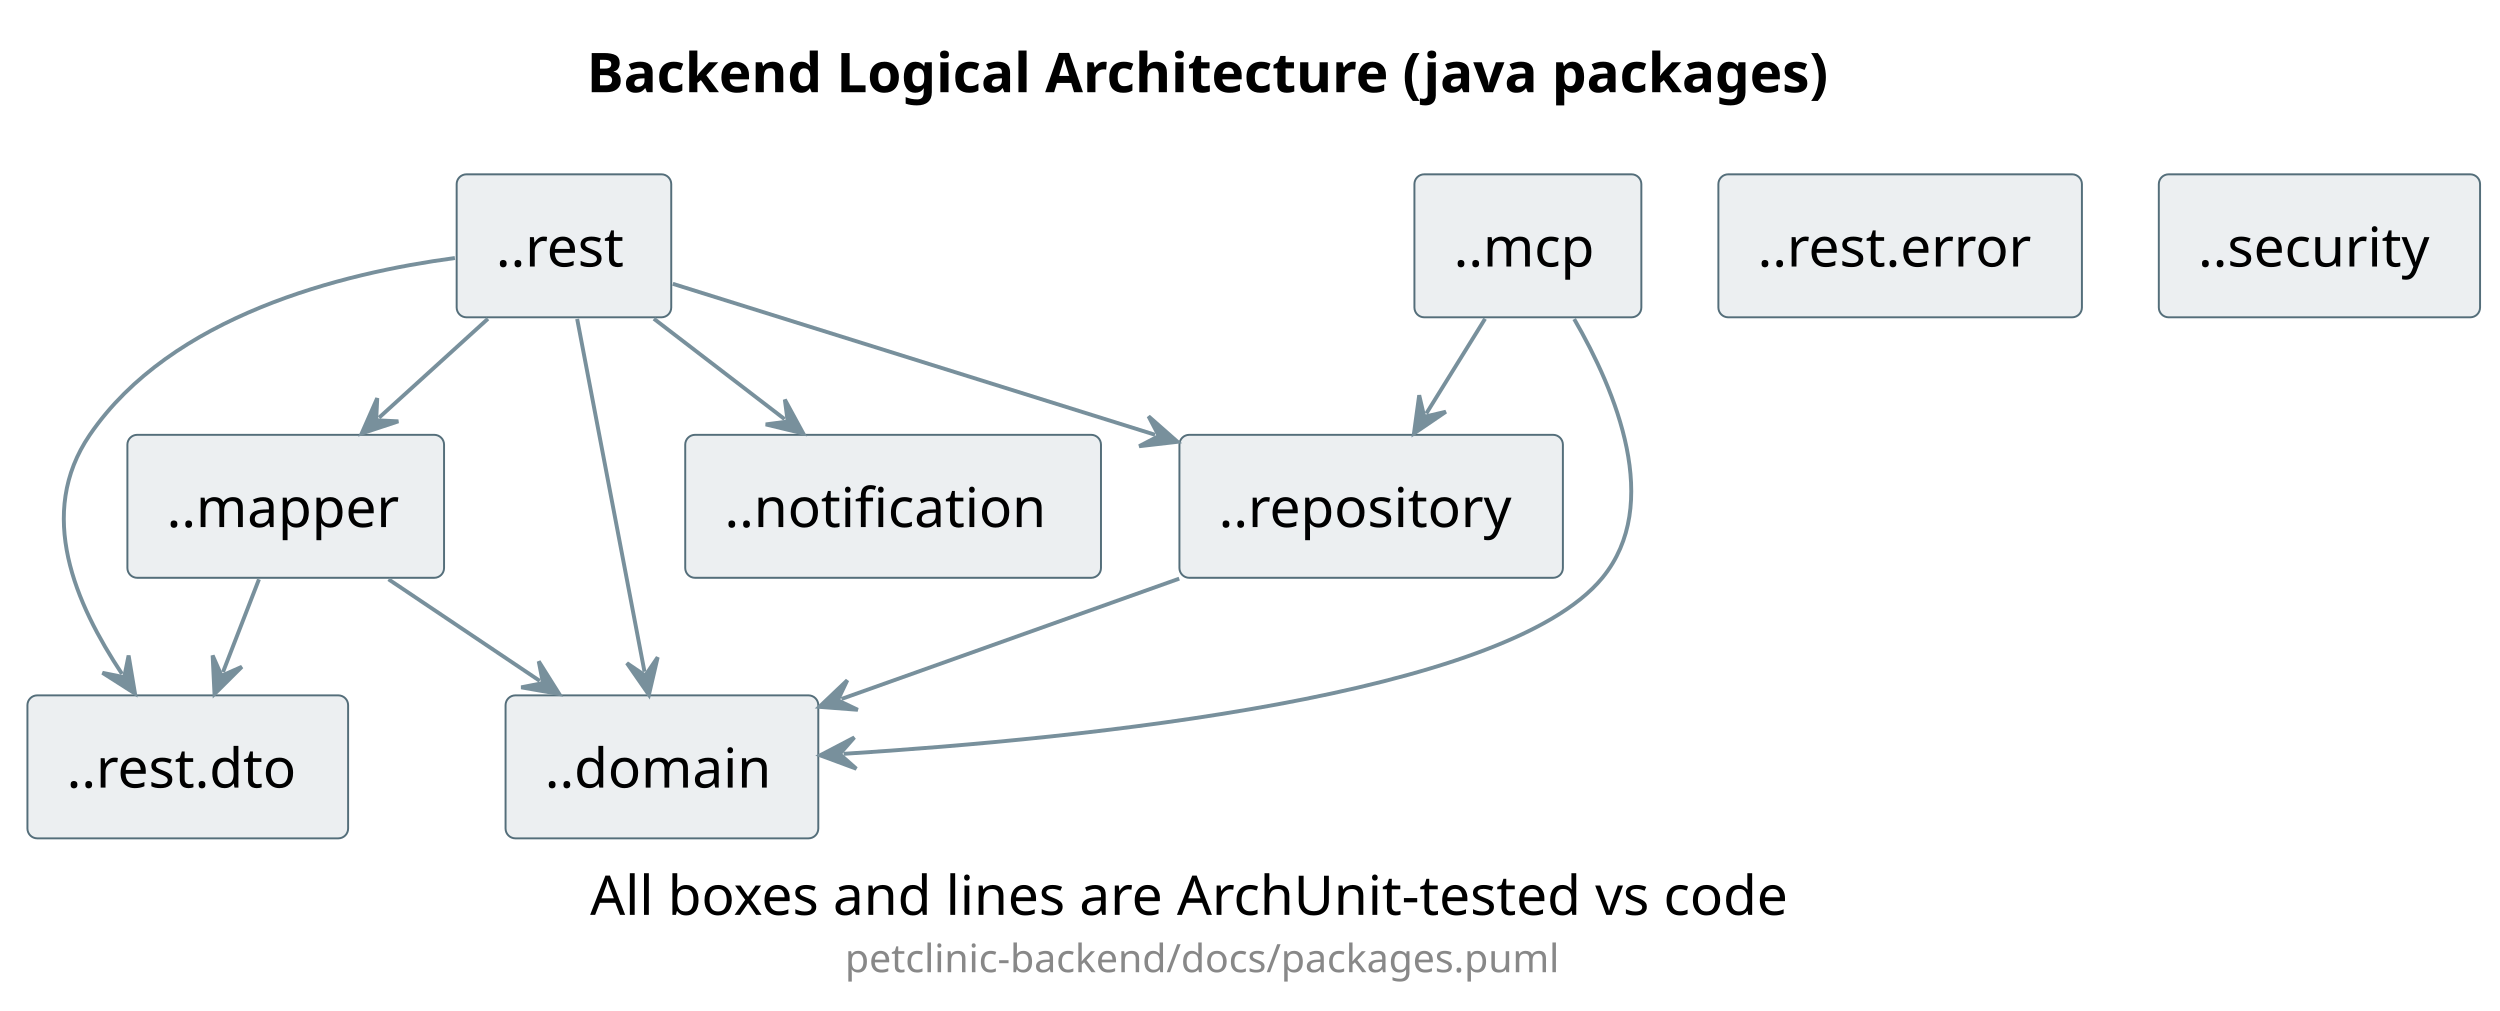
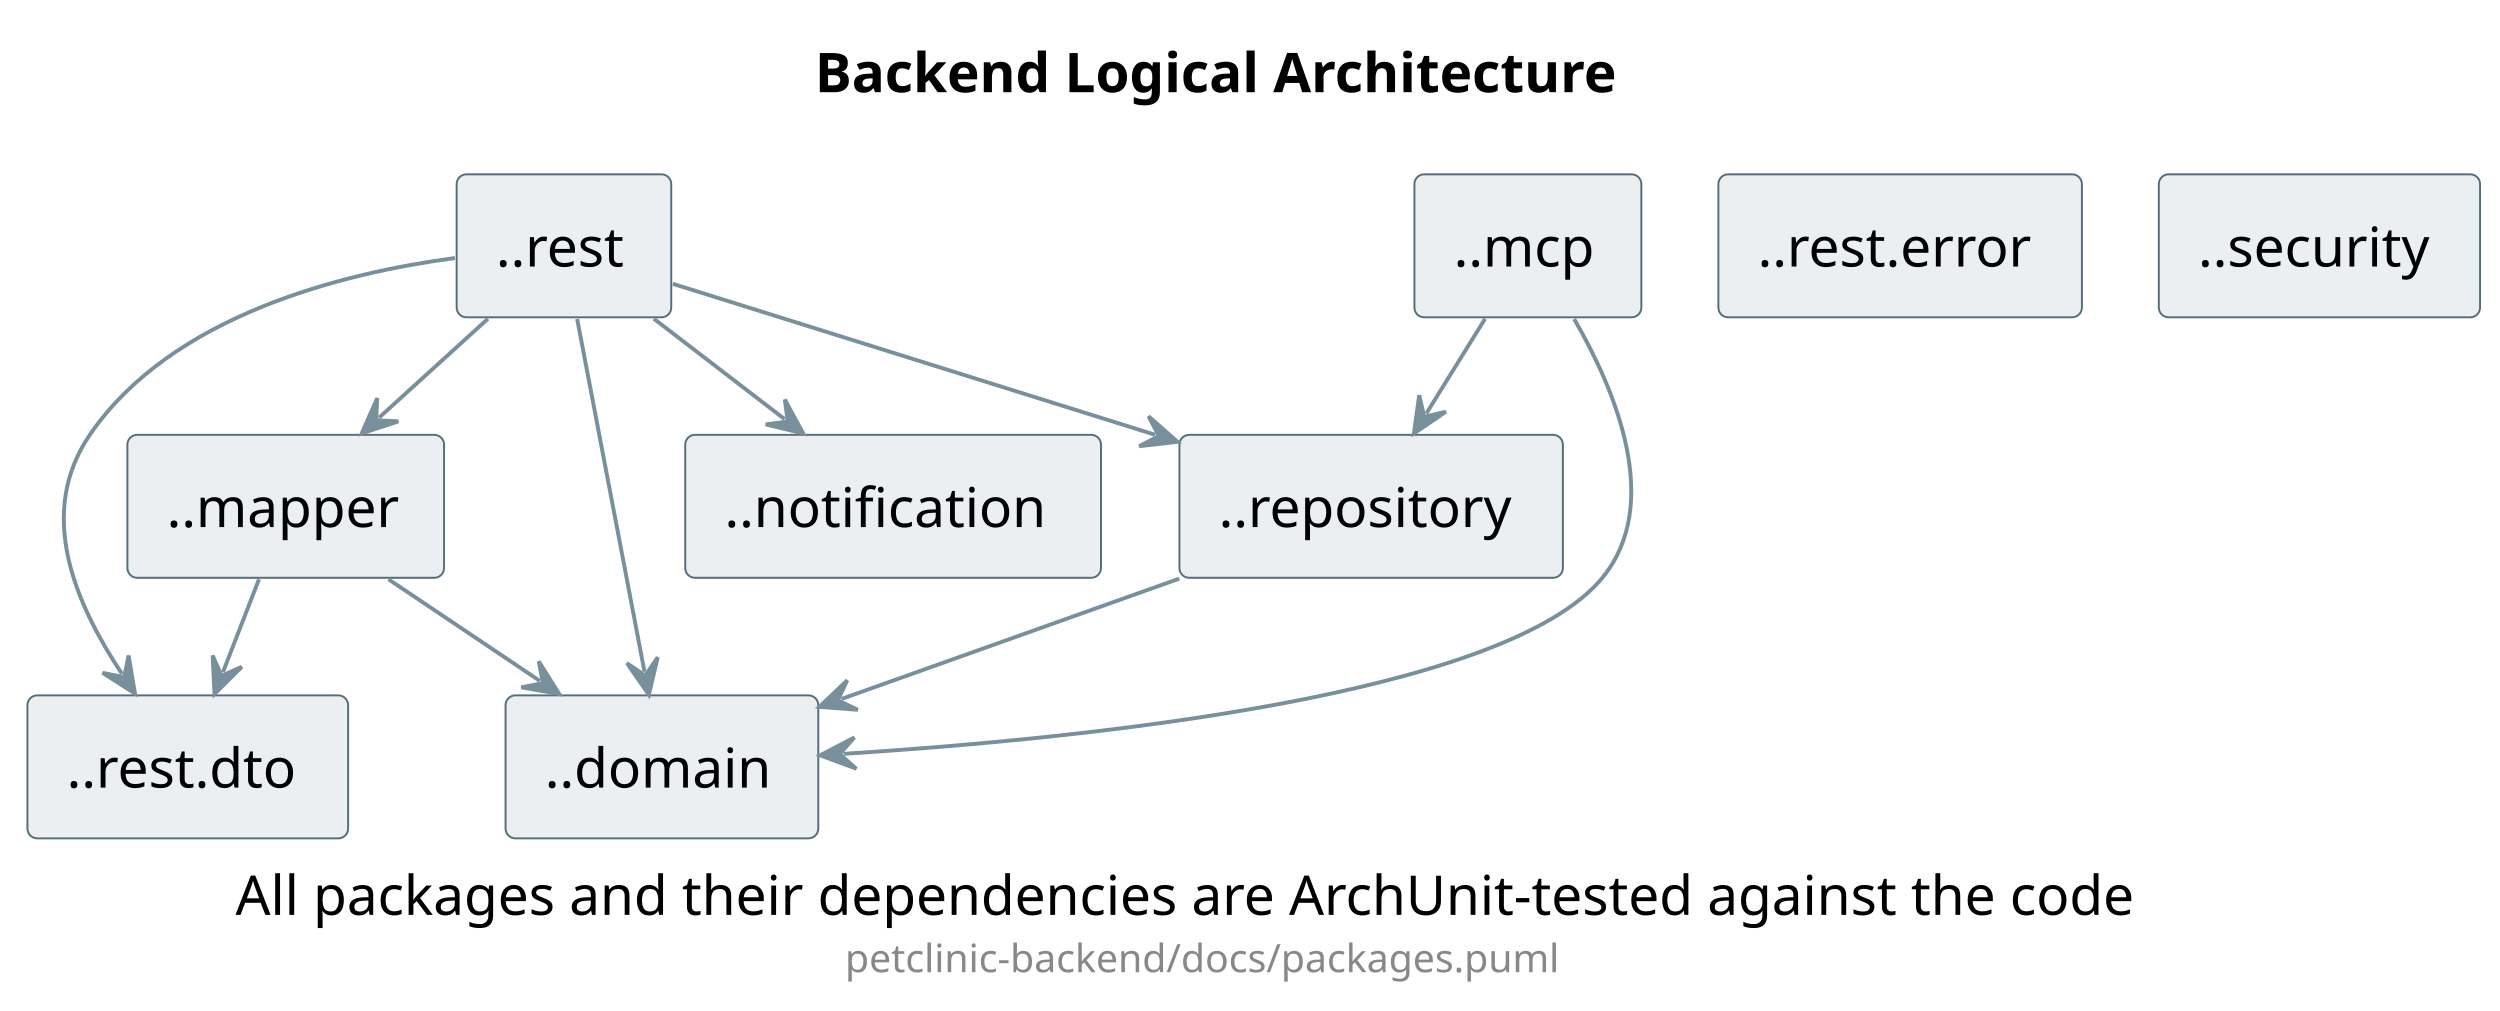
<svg xmlns="http://www.w3.org/2000/svg" contentStyleType="text/css" data-diagram-type="DESCRIPTION" height="258px" preserveAspectRatio="none" style="width:638px;height:258px;background:#FFFFFF;" version="1.1" viewBox="0 0 638 258" width="638px" zoomAndPan="magnify">
  <defs />
  <g>
    <g class="title" data-source-line="2">
-       <text fill="#000000" font-family="sans-serif" font-size="14" font-weight="bold" lengthAdjust="spacing" textLength="325.438" x="149.737" y="23.535">Backend Logical Architecture (java packages)</text>
+       <text fill="#000000" font-family="sans-serif" font-size="14" font-weight="bold" lengthAdjust="spacing" textLength="209.002" x="207.955" y="23.535">Backend Logical Architecture</text>
    </g>
    <g class="entity" data-qualified-name="..rest" data-source-line="23" id="ent0002">
      <rect fill="#ECEFF1" height="36.488" rx="2.5" ry="2.5" style="stroke:#546E7A;stroke-width:0.5;" width="54.761" x="116.54" y="44.488" />
      <text fill="#000000" font-family="sans-serif" font-size="14" lengthAdjust="spacing" textLength="34.761" x="126.54" y="68.023">..rest</text>
    </g>
    <g class="entity" data-qualified-name="..mcp" data-source-line="24" id="ent0003">
      <rect fill="#ECEFF1" height="36.488" rx="2.5" ry="2.5" style="stroke:#546E7A;stroke-width:0.5;" width="57.912" x="360.96" y="44.488" />
      <text fill="#000000" font-family="sans-serif" font-size="14" lengthAdjust="spacing" textLength="37.912" x="370.96" y="68.023">..mcp</text>
    </g>
    <g class="entity" data-qualified-name="..rest.error" data-source-line="25" id="ent0004">
      <rect fill="#ECEFF1" height="36.488" rx="2.5" ry="2.5" style="stroke:#546E7A;stroke-width:0.5;" width="92.775" x="438.53" y="44.488" />
      <text fill="#000000" font-family="sans-serif" font-size="14" lengthAdjust="spacing" textLength="72.775" x="448.53" y="68.023">..rest.error</text>
    </g>
    <g class="entity" data-qualified-name="..security" data-source-line="26" id="ent0005">
      <rect fill="#ECEFF1" height="36.488" rx="2.5" ry="2.5" style="stroke:#546E7A;stroke-width:0.5;" width="81.981" x="550.93" y="44.488" />
      <text fill="#000000" font-family="sans-serif" font-size="14" lengthAdjust="spacing" textLength="61.981" x="560.93" y="68.023">..security</text>
    </g>
    <g class="entity" data-qualified-name="..mapper" data-source-line="27" id="ent0006">
      <rect fill="#ECEFF1" height="36.488" rx="2.5" ry="2.5" style="stroke:#546E7A;stroke-width:0.5;" width="80.812" x="32.51" y="110.968" />
      <text fill="#000000" font-family="sans-serif" font-size="14" lengthAdjust="spacing" textLength="60.812" x="42.51" y="134.503">..mapper</text>
    </g>
    <g class="entity" data-qualified-name="..repository" data-source-line="28" id="ent0007">
      <rect fill="#ECEFF1" height="36.488" rx="2.5" ry="2.5" style="stroke:#546E7A;stroke-width:0.5;" width="97.861" x="300.99" y="110.968" />
      <text fill="#000000" font-family="sans-serif" font-size="14" lengthAdjust="spacing" textLength="77.861" x="310.99" y="134.503">..repository</text>
    </g>
    <g class="entity" data-qualified-name="..notification" data-source-line="29" id="ent0008">
      <rect fill="#ECEFF1" height="36.488" rx="2.5" ry="2.5" style="stroke:#546E7A;stroke-width:0.5;" width="106.099" x="174.87" y="110.968" />
      <text fill="#000000" font-family="sans-serif" font-size="14" lengthAdjust="spacing" textLength="86.099" x="184.87" y="134.503">..notification</text>
    </g>
    <g class="entity" data-qualified-name="..rest.dto" data-source-line="30" id="ent0009">
      <rect fill="#ECEFF1" height="36.488" rx="2.5" ry="2.5" style="stroke:#546E7A;stroke-width:0.5;" width="81.838" x="7" y="177.458" />
      <text fill="#000000" font-family="sans-serif" font-size="14" lengthAdjust="spacing" textLength="61.838" x="17" y="200.993">..rest.dto</text>
    </g>
    <g class="entity" data-qualified-name="..domain" data-source-line="31" id="ent0010">
      <rect fill="#ECEFF1" height="36.488" rx="2.5" ry="2.5" style="stroke:#546E7A;stroke-width:0.5;" width="79.808" x="129.02" y="177.458" />
      <text fill="#000000" font-family="sans-serif" font-size="14" lengthAdjust="spacing" textLength="59.808" x="139.02" y="200.993">..domain</text>
    </g>
    <g class="link" data-entity-1="ent0007" data-entity-2="ent0010" data-link-type="dependency" data-source-line="33" id="lnk11">
      <path d="M300.94,147.668 C272.15,157.928 241.853,168.726 214.743,178.376" fill="none" id="..repository-to-..domain" style="stroke:#78909C;stroke-width:1;" />
      <polygon fill="#78909C" points="209.09,180.388,218.91,181.139,213.8,178.712,216.227,173.602,209.09,180.388" style="stroke:#78909C;stroke-width:1;" />
    </g>
    <g class="link" data-entity-1="ent0006" data-entity-2="ent0010" data-link-type="dependency" data-source-line="34" id="lnk12">
      <path d="M99.15,147.838 C112.7,156.938 124.2,164.661 137.74,173.761" fill="none" id="..mapper-to-..domain" style="stroke:#78909C;stroke-width:1;" />
      <polygon fill="#78909C" points="142.72,177.108,137.482,168.768,138.57,174.319,133.019,175.408,142.72,177.108" style="stroke:#78909C;stroke-width:1;" />
    </g>
    <g class="link" data-entity-1="ent0006" data-entity-2="ent0009" data-link-type="dependency" data-source-line="35" id="lnk13">
      <path d="M66.09,147.838 C62.56,156.938 60.44,162.414 56.91,171.514" fill="none" id="..mapper-to-..rest.dto" style="stroke:#78909C;stroke-width:1;" />
      <polygon fill="#78909C" points="54.74,177.108,61.724,170.164,56.548,172.447,54.266,167.271,54.74,177.108" style="stroke:#78909C;stroke-width:1;" />
    </g>
    <g class="link" data-entity-1="ent0002" data-entity-2="ent0010" data-link-type="dependency" data-source-line="36" id="lnk14">
      <path d="M147.29,81.388 C152.09,106.528 159.705,146.445 164.475,171.425" fill="none" id="..rest-to-..domain" style="stroke:#78909C;stroke-width:1;" />
      <polygon fill="#78909C" points="165.6,177.318,167.841,167.728,164.662,172.407,159.983,169.228,165.6,177.318" style="stroke:#78909C;stroke-width:1;" />
    </g>
    <g class="link" data-entity-1="ent0002" data-entity-2="ent0007" data-link-type="dependency" data-source-line="37" id="lnk15">
      <path d="M171.7,72.428 C204.65,82.738 254.444,98.325 294.774,110.955" fill="none" id="..rest-to-..repository" style="stroke:#78909C;stroke-width:1;" />
      <polygon fill="#78909C" points="300.5,112.748,293.107,106.241,295.728,111.254,290.716,113.876,300.5,112.748" style="stroke:#78909C;stroke-width:1;" />
    </g>
    <g class="link" data-entity-1="ent0002" data-entity-2="ent0006" data-link-type="dependency" data-source-line="38" id="lnk16">
      <path d="M124.52,81.348 C114.5,90.448 106.75,97.482 96.74,106.582" fill="none" id="..rest-to-..mapper" style="stroke:#78909C;stroke-width:1;" />
      <polygon fill="#78909C" points="92.3,110.618,101.65,107.524,96,107.255,96.269,101.605,92.3,110.618" style="stroke:#78909C;stroke-width:1;" />
    </g>
    <g class="link" data-entity-1="ent0002" data-entity-2="ent0009" data-link-type="dependency" data-source-line="39" id="lnk17">
      <path d="M116.09,65.848 C87.3,69.698 43.72,80.528 22.92,110.968 C9.14,131.138 19.269,154.054 31.139,171.994" fill="none" id="..rest-to-..rest.dto" style="stroke:#78909C;stroke-width:1;" />
      <polygon fill="#78909C" points="34.45,176.998,32.82,167.285,31.691,172.828,26.148,171.7,34.45,176.998" style="stroke:#78909C;stroke-width:1;" />
    </g>
    <g class="link" data-entity-1="ent0002" data-entity-2="ent0008" data-link-type="dependency" data-source-line="40" id="lnk18">
      <path d="M166.87,81.348 C178.72,90.448 188.381,97.864 200.231,106.964" fill="none" id="..rest-to-..notification" style="stroke:#78909C;stroke-width:1;" />
      <polygon fill="#78909C" points="204.99,110.618,200.288,101.964,201.024,107.573,195.416,108.309,204.99,110.618" style="stroke:#78909C;stroke-width:1;" />
    </g>
    <g class="link" data-entity-1="ent0003" data-entity-2="ent0010" data-link-type="dependency" data-source-line="41" id="lnk19">
      <path d="M401.73,81.418 C412.43,99.878 424.35,128.688 408.92,147.458 C384.1,177.638 276.968,188.458 215.288,192.378" fill="none" id="..mcp-to-..domain" style="stroke:#78909C;stroke-width:1;" />
      <polygon fill="#78909C" points="209.3,192.758,218.536,196.179,214.29,192.441,218.028,188.196,209.3,192.758" style="stroke:#78909C;stroke-width:1;" />
    </g>
    <g class="link" data-entity-1="ent0003" data-entity-2="ent0007" data-link-type="dependency" data-source-line="42" id="lnk20">
      <path d="M378.99,81.348 C373.34,90.448 369.641,96.418 364.001,105.518" fill="none" id="..mcp-to-..repository" style="stroke:#78909C;stroke-width:1;" />
      <polygon fill="#78909C" points="360.84,110.618,368.981,105.076,363.474,106.368,362.181,100.861,360.84,110.618" style="stroke:#78909C;stroke-width:1;" />
    </g>
    <g class="caption" data-source-line="3">
-       <text fill="#000000" font-family="sans-serif" font-size="14" lengthAdjust="spacing" textLength="323.709" x="150.601" y="233.482">All boxes and lines are ArchUnit-tested vs code</text>
+       <text fill="#000000" font-family="sans-serif" font-size="14" lengthAdjust="spacing" textLength="504.718" x="60.097" y="233.482">All packages and their dependencies are ArchUnit-tested against the code</text>
    </g>
    <g class="footer" data-source-line="4">
      <text fill="#888888" font-family="sans-serif" font-size="10" lengthAdjust="spacing" textLength="193.613" x="215.649" y="248.103">petclinic-backend/docs/packages.puml</text>
    </g>
  </g>
</svg>
